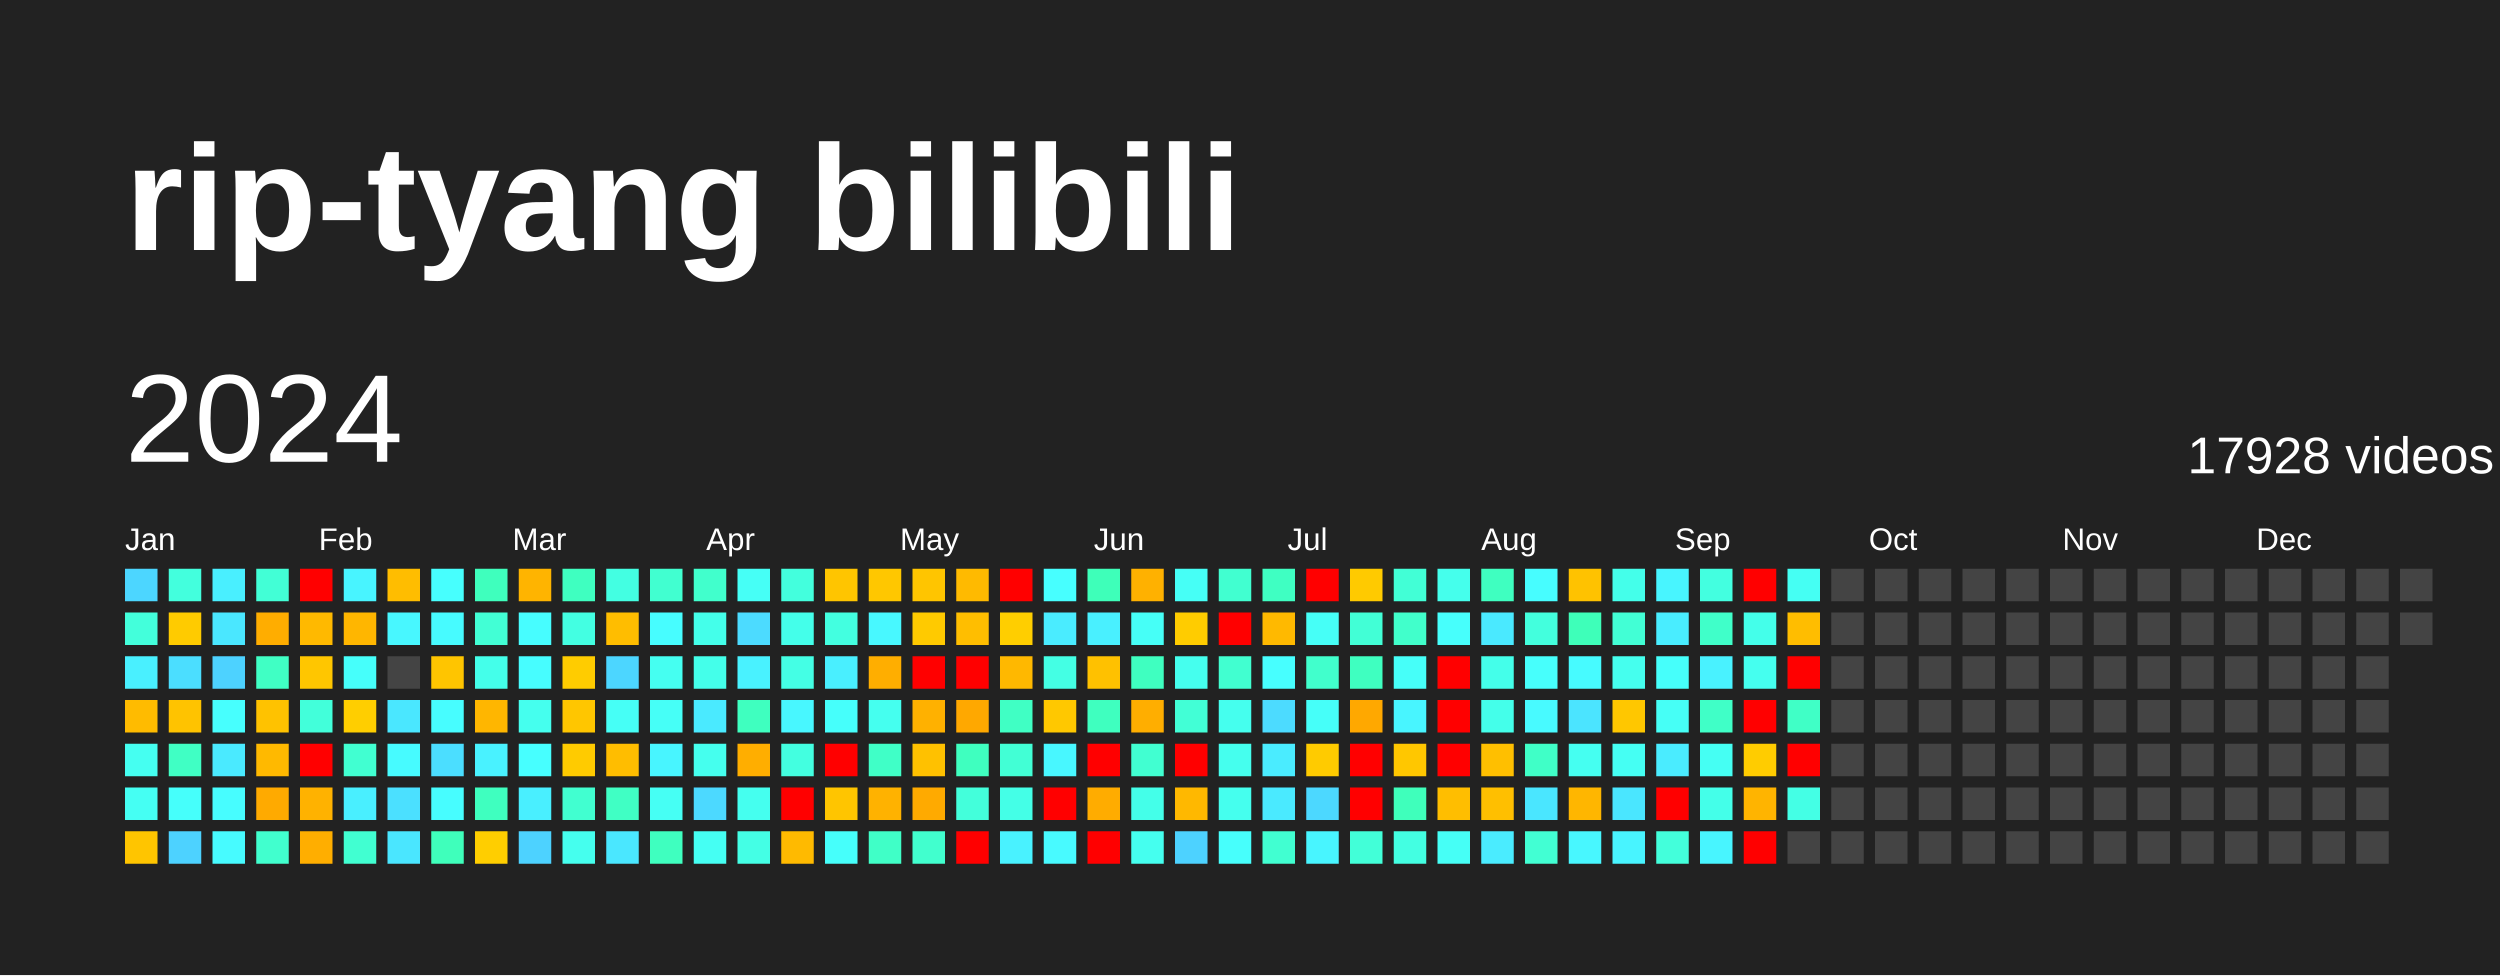
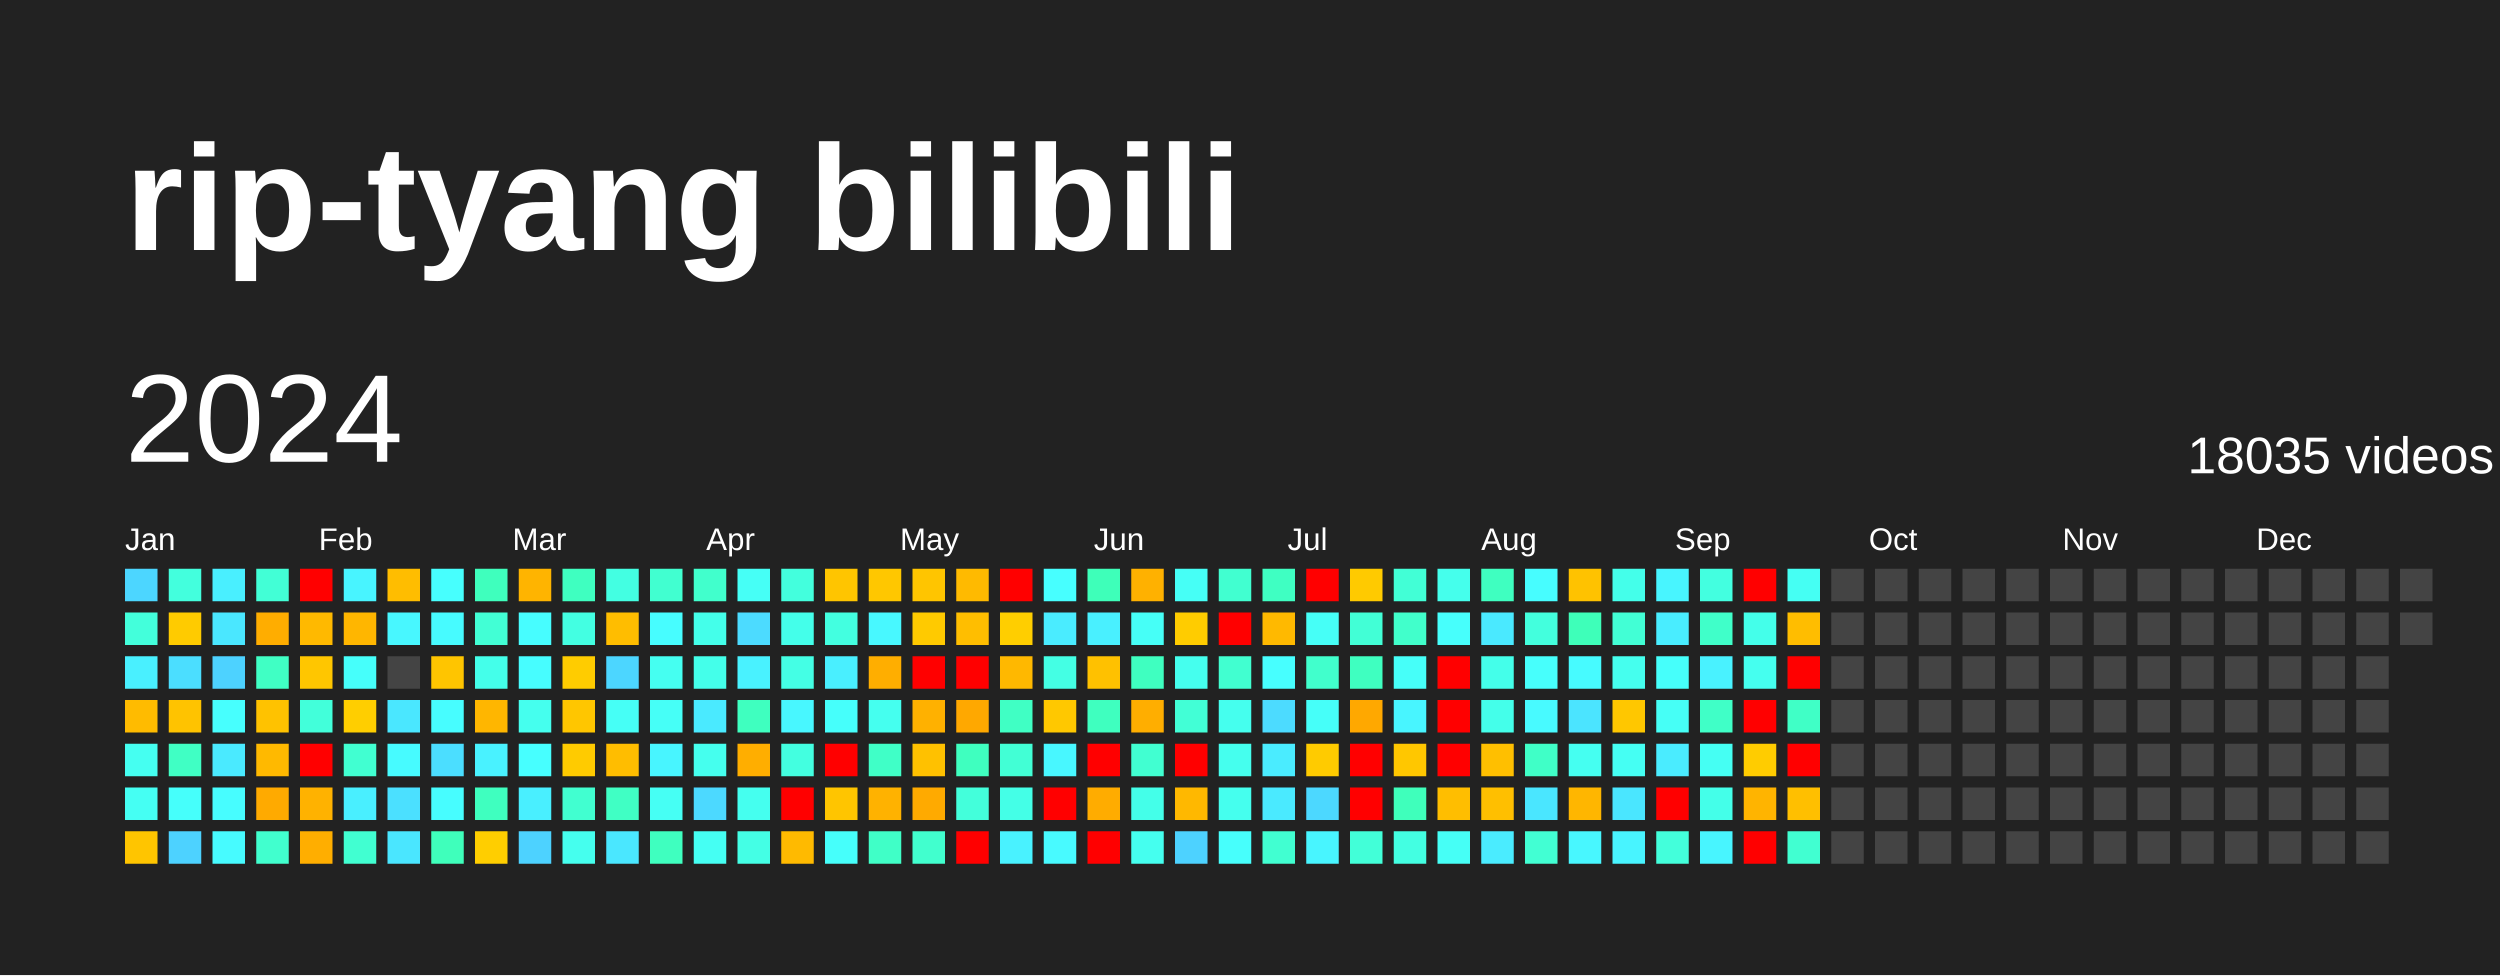
<svg xmlns="http://www.w3.org/2000/svg" baseProfile="full" height="78mm" version="1.1" viewBox="0,0,200,78" width="200mm">
  <defs />
  <rect fill="#222222" height="78" width="200" x="0" y="0" />
  <text fill="#FFFFFF" style="font-size:12px; font-family:Arial; font-weight:bold;" x="10" y="20">rip-tyang bilibili</text>
  <text dominant-baseline="hanging" fill="#FFFFFF" style="font-size:10.0px; font-family:Arial;" x="10" y="30">2024</text>
-   <text dominant-baseline="hanging" fill="#FFFFFF" style="font-size:4.125px; font-family:Arial;" x="175" y="35">17928 videos</text>
+   <text dominant-baseline="hanging" fill="#FFFFFF" style="font-size:4.125px; font-family:Arial;" x="175" y="35">18035 videos</text>
  <text fill="#FFFFFF" style="font-size:2.5px; font-family:Arial" x="10.0" y="44">Jan</text>
  <text fill="#FFFFFF" style="font-size:2.5px; font-family:Arial" x="25.5" y="44">Feb</text>
  <text fill="#FFFFFF" style="font-size:2.5px; font-family:Arial" x="41.0" y="44">Mar</text>
  <text fill="#FFFFFF" style="font-size:2.5px; font-family:Arial" x="56.5" y="44">Apr</text>
  <text fill="#FFFFFF" style="font-size:2.5px; font-family:Arial" x="72.0" y="44">May</text>
  <text fill="#FFFFFF" style="font-size:2.5px; font-family:Arial" x="87.5" y="44">Jun</text>
  <text fill="#FFFFFF" style="font-size:2.5px; font-family:Arial" x="103.0" y="44">Jul</text>
  <text fill="#FFFFFF" style="font-size:2.5px; font-family:Arial" x="118.5" y="44">Aug</text>
  <text fill="#FFFFFF" style="font-size:2.5px; font-family:Arial" x="134.0" y="44">Sep</text>
  <text fill="#FFFFFF" style="font-size:2.5px; font-family:Arial" x="149.5" y="44">Oct</text>
  <text fill="#FFFFFF" style="font-size:2.5px; font-family:Arial" x="165.0" y="44">Nov</text>
  <text fill="#FFFFFF" style="font-size:2.5px; font-family:Arial" x="180.5" y="44">Dec</text>
  <rect fill="#4cd6ff" height="2.6" width="2.6" x="10.0" y="45.5" />
  <rect fill="#43ffdb" height="2.6" width="2.6" x="10.0" y="49.0" />
  <rect fill="#49f0ff" height="2.6" width="2.6" x="10.0" y="52.5" />
  <rect fill="#ffbb00" height="2.6" width="2.6" x="10.0" y="56.0" />
  <rect fill="#45fff1" height="2.6" width="2.6" x="10.0" y="59.5" />
  <rect fill="#45fff3" height="2.6" width="2.6" x="10.0" y="63.0" />
  <rect fill="#ffc500" height="2.6" width="2.6" x="10.0" y="66.5" />
  <rect fill="#43ffdd" height="2.6" width="2.6" x="13.5" y="45.5" />
  <rect fill="#ffcb00" height="2.6" width="2.6" x="13.5" y="49.0" />
  <rect fill="#4bdeff" height="2.6" width="2.6" x="13.5" y="52.5" />
  <rect fill="#ffc300" height="2.6" width="2.6" x="13.5" y="56.0" />
  <rect fill="#40ffc4" height="2.6" width="2.6" x="13.5" y="59.5" />
  <rect fill="#46fffb" height="2.6" width="2.6" x="13.5" y="63.0" />
  <rect fill="#4dd2ff" height="2.6" width="2.6" x="13.5" y="66.5" />
  <rect fill="#49efff" height="2.6" width="2.6" x="17.0" y="45.5" />
  <rect fill="#4ae7ff" height="2.6" width="2.6" x="17.0" y="49.0" />
  <rect fill="#4dd2ff" height="2.6" width="2.6" x="17.0" y="52.5" />
  <rect fill="#47fffe" height="2.6" width="2.6" x="17.0" y="56.0" />
  <rect fill="#4aeaff" height="2.6" width="2.6" x="17.0" y="59.5" />
  <rect fill="#47fdff" height="2.6" width="2.6" x="17.0" y="63.0" />
  <rect fill="#47fbff" height="2.6" width="2.6" x="17.0" y="66.5" />
  <rect fill="#42ffd6" height="2.6" width="2.6" x="20.5" y="45.5" />
  <rect fill="#ffad00" height="2.6" width="2.6" x="20.5" y="49.0" />
  <rect fill="#40ffc4" height="2.6" width="2.6" x="20.5" y="52.5" />
  <rect fill="#ffc200" height="2.6" width="2.6" x="20.5" y="56.0" />
  <rect fill="#ffb900" height="2.6" width="2.6" x="20.5" y="59.5" />
  <rect fill="#ffaa00" height="2.6" width="2.6" x="20.5" y="63.0" />
  <rect fill="#41ffce" height="2.6" width="2.6" x="20.5" y="66.5" />
  <rect fill="red" height="2.6" width="2.6" x="24.0" y="45.5" />
  <rect fill="#ffb900" height="2.6" width="2.6" x="24.0" y="49.0" />
  <rect fill="#ffc600" height="2.6" width="2.6" x="24.0" y="52.5" />
  <rect fill="#42ffda" height="2.6" width="2.6" x="24.0" y="56.0" />
  <rect fill="red" height="2.6" width="2.6" x="24.0" y="59.5" />
  <rect fill="#ffb200" height="2.6" width="2.6" x="24.0" y="63.0" />
  <rect fill="#ffae00" height="2.6" width="2.6" x="24.0" y="66.5" />
  <rect fill="#48f4ff" height="2.6" width="2.6" x="27.5" y="45.5" />
  <rect fill="#ffb600" height="2.6" width="2.6" x="27.5" y="49.0" />
  <rect fill="#46fffb" height="2.6" width="2.6" x="27.5" y="52.5" />
  <rect fill="#ffce00" height="2.6" width="2.6" x="27.5" y="56.0" />
  <rect fill="#41ffd1" height="2.6" width="2.6" x="27.5" y="59.5" />
  <rect fill="#49efff" height="2.6" width="2.6" x="27.5" y="63.0" />
  <rect fill="#41ffd1" height="2.6" width="2.6" x="27.5" y="66.5" />
  <rect fill="#ffbd00" height="2.6" width="2.6" x="31.0" y="45.5" />
  <rect fill="#48f7ff" height="2.6" width="2.6" x="31.0" y="49.0" />
  <rect fill="#444444" height="2.6" width="2.6" x="31.0" y="52.5" />
  <rect fill="#4ae7ff" height="2.6" width="2.6" x="31.0" y="56.0" />
  <rect fill="#47fbff" height="2.6" width="2.6" x="31.0" y="59.5" />
  <rect fill="#4be0ff" height="2.6" width="2.6" x="31.0" y="63.0" />
  <rect fill="#4ae6ff" height="2.6" width="2.6" x="31.0" y="66.5" />
  <rect fill="#47fffe" height="2.6" width="2.6" x="34.5" y="45.5" />
  <rect fill="#47fbff" height="2.6" width="2.6" x="34.5" y="49.0" />
  <rect fill="#ffc500" height="2.6" width="2.6" x="34.5" y="52.5" />
  <rect fill="#47fdff" height="2.6" width="2.6" x="34.5" y="56.0" />
  <rect fill="#4bdeff" height="2.6" width="2.6" x="34.5" y="59.5" />
  <rect fill="#47fdff" height="2.6" width="2.6" x="34.5" y="63.0" />
  <rect fill="#3fffbb" height="2.6" width="2.6" x="34.5" y="66.5" />
  <rect fill="#3fffbd" height="2.6" width="2.6" x="38.0" y="45.5" />
  <rect fill="#42ffd5" height="2.6" width="2.6" x="38.0" y="49.0" />
  <rect fill="#44ffea" height="2.6" width="2.6" x="38.0" y="52.5" />
  <rect fill="#ffb600" height="2.6" width="2.6" x="38.0" y="56.0" />
  <rect fill="#49f2ff" height="2.6" width="2.6" x="38.0" y="59.5" />
  <rect fill="#3fffbf" height="2.6" width="2.6" x="38.0" y="63.0" />
  <rect fill="#ffce00" height="2.6" width="2.6" x="38.0" y="66.5" />
  <rect fill="#ffb400" height="2.6" width="2.6" x="41.5" y="45.5" />
  <rect fill="#47fdff" height="2.6" width="2.6" x="41.5" y="49.0" />
  <rect fill="#47fdff" height="2.6" width="2.6" x="41.5" y="52.5" />
  <rect fill="#45ffee" height="2.6" width="2.6" x="41.5" y="56.0" />
  <rect fill="#47ffff" height="2.6" width="2.6" x="41.5" y="59.5" />
  <rect fill="#49efff" height="2.6" width="2.6" x="41.5" y="63.0" />
  <rect fill="#4dd2ff" height="2.6" width="2.6" x="41.5" y="66.5" />
  <rect fill="#3fffc0" height="2.6" width="2.6" x="45.0" y="45.5" />
  <rect fill="#43ffe2" height="2.6" width="2.6" x="45.0" y="49.0" />
  <rect fill="#ffcc00" height="2.6" width="2.6" x="45.0" y="52.5" />
  <rect fill="#ffc600" height="2.6" width="2.6" x="45.0" y="56.0" />
  <rect fill="#ffcb00" height="2.6" width="2.6" x="45.0" y="59.5" />
  <rect fill="#41ffd0" height="2.6" width="2.6" x="45.0" y="63.0" />
  <rect fill="#45ffee" height="2.6" width="2.6" x="45.0" y="66.5" />
  <rect fill="#43ffe2" height="2.6" width="2.6" x="48.5" y="45.5" />
  <rect fill="#ffbd00" height="2.6" width="2.6" x="48.5" y="49.0" />
  <rect fill="#4cd6ff" height="2.6" width="2.6" x="48.5" y="52.5" />
  <rect fill="#46fff6" height="2.6" width="2.6" x="48.5" y="56.0" />
  <rect fill="#ffbd00" height="2.6" width="2.6" x="48.5" y="59.5" />
  <rect fill="#40ffc4" height="2.6" width="2.6" x="48.5" y="63.0" />
  <rect fill="#4ae7ff" height="2.6" width="2.6" x="48.5" y="66.5" />
  <rect fill="#41ffd0" height="2.6" width="2.6" x="52.0" y="45.5" />
  <rect fill="#47fdff" height="2.6" width="2.6" x="52.0" y="49.0" />
  <rect fill="#45fff1" height="2.6" width="2.6" x="52.0" y="52.5" />
  <rect fill="#46fff7" height="2.6" width="2.6" x="52.0" y="56.0" />
  <rect fill="#48f5ff" height="2.6" width="2.6" x="52.0" y="59.5" />
  <rect fill="#46fff4" height="2.6" width="2.6" x="52.0" y="63.0" />
  <rect fill="#3fffbf" height="2.6" width="2.6" x="52.0" y="66.5" />
  <rect fill="#41ffcc" height="2.6" width="2.6" x="55.5" y="45.5" />
  <rect fill="#44ffea" height="2.6" width="2.6" x="55.5" y="49.0" />
  <rect fill="#44ffea" height="2.6" width="2.6" x="55.5" y="52.5" />
  <rect fill="#4aeaff" height="2.6" width="2.6" x="55.5" y="56.0" />
  <rect fill="#45ffee" height="2.6" width="2.6" x="55.5" y="59.5" />
  <rect fill="#4cd9ff" height="2.6" width="2.6" x="55.5" y="63.0" />
  <rect fill="#45fff3" height="2.6" width="2.6" x="55.5" y="66.5" />
  <rect fill="#46fff6" height="2.6" width="2.6" x="59.0" y="45.5" />
  <rect fill="#4cdbff" height="2.6" width="2.6" x="59.0" y="49.0" />
  <rect fill="#49f2ff" height="2.6" width="2.6" x="59.0" y="52.5" />
  <rect fill="#3fffbf" height="2.6" width="2.6" x="59.0" y="56.0" />
  <rect fill="#ffae00" height="2.6" width="2.6" x="59.0" y="59.5" />
  <rect fill="#45ffef" height="2.6" width="2.6" x="59.0" y="63.0" />
  <rect fill="#44ffe5" height="2.6" width="2.6" x="59.0" y="66.5" />
  <rect fill="#43ffdd" height="2.6" width="2.6" x="62.5" y="45.5" />
  <rect fill="#44ffea" height="2.6" width="2.6" x="62.5" y="49.0" />
  <rect fill="#44ffe5" height="2.6" width="2.6" x="62.5" y="52.5" />
  <rect fill="#48f7ff" height="2.6" width="2.6" x="62.5" y="56.0" />
  <rect fill="#43ffe0" height="2.6" width="2.6" x="62.5" y="59.5" />
  <rect fill="red" height="2.6" width="2.6" x="62.5" y="63.0" />
  <rect fill="#ffba00" height="2.6" width="2.6" x="62.5" y="66.5" />
  <rect fill="#ffc500" height="2.6" width="2.6" x="66.0" y="45.5" />
  <rect fill="#43ffe0" height="2.6" width="2.6" x="66.0" y="49.0" />
  <rect fill="#49efff" height="2.6" width="2.6" x="66.0" y="52.5" />
  <rect fill="#46fffb" height="2.6" width="2.6" x="66.0" y="56.0" />
  <rect fill="red" height="2.6" width="2.6" x="66.0" y="59.5" />
  <rect fill="#ffc500" height="2.6" width="2.6" x="66.0" y="63.0" />
  <rect fill="#46fffb" height="2.6" width="2.6" x="66.0" y="66.5" />
  <rect fill="#ffc700" height="2.6" width="2.6" x="69.5" y="45.5" />
  <rect fill="#48f8ff" height="2.6" width="2.6" x="69.5" y="49.0" />
  <rect fill="#ffae00" height="2.6" width="2.6" x="69.5" y="52.5" />
  <rect fill="#45ffef" height="2.6" width="2.6" x="69.5" y="56.0" />
  <rect fill="#40ffc7" height="2.6" width="2.6" x="69.5" y="59.5" />
  <rect fill="#ffb200" height="2.6" width="2.6" x="69.5" y="63.0" />
  <rect fill="#40ffc7" height="2.6" width="2.6" x="69.5" y="66.5" />
  <rect fill="#ffc500" height="2.6" width="2.6" x="73.0" y="45.5" />
  <rect fill="#ffca00" height="2.6" width="2.6" x="73.0" y="49.0" />
  <rect fill="red" height="2.6" width="2.6" x="73.0" y="52.5" />
  <rect fill="#ffb100" height="2.6" width="2.6" x="73.0" y="56.0" />
  <rect fill="#ffc100" height="2.6" width="2.6" x="73.0" y="59.5" />
  <rect fill="#ffaa00" height="2.6" width="2.6" x="73.0" y="63.0" />
  <rect fill="#41ffce" height="2.6" width="2.6" x="73.0" y="66.5" />
  <rect fill="#ffba00" height="2.6" width="2.6" x="76.5" y="45.5" />
  <rect fill="#ffbe00" height="2.6" width="2.6" x="76.5" y="49.0" />
  <rect fill="red" height="2.6" width="2.6" x="76.5" y="52.5" />
  <rect fill="#ffa800" height="2.6" width="2.6" x="76.5" y="56.0" />
  <rect fill="#3fffbf" height="2.6" width="2.6" x="76.5" y="59.5" />
  <rect fill="#43ffdb" height="2.6" width="2.6" x="76.5" y="63.0" />
  <rect fill="red" height="2.6" width="2.6" x="76.5" y="66.5" />
  <rect fill="red" height="2.6" width="2.6" x="80.0" y="45.5" />
  <rect fill="#ffce00" height="2.6" width="2.6" x="80.0" y="49.0" />
  <rect fill="#ffb800" height="2.6" width="2.6" x="80.0" y="52.5" />
  <rect fill="#40ffc4" height="2.6" width="2.6" x="80.0" y="56.0" />
  <rect fill="#42ffd5" height="2.6" width="2.6" x="80.0" y="59.5" />
  <rect fill="#44ffe7" height="2.6" width="2.6" x="80.0" y="63.0" />
  <rect fill="#49f2ff" height="2.6" width="2.6" x="80.0" y="66.5" />
  <rect fill="#47ffff" height="2.6" width="2.6" x="83.5" y="45.5" />
  <rect fill="#4aecff" height="2.6" width="2.6" x="83.5" y="49.0" />
  <rect fill="#44ffe4" height="2.6" width="2.6" x="83.5" y="52.5" />
  <rect fill="#ffc800" height="2.6" width="2.6" x="83.5" y="56.0" />
  <rect fill="#48f7ff" height="2.6" width="2.6" x="83.5" y="59.5" />
  <rect fill="red" height="2.6" width="2.6" x="83.5" y="63.0" />
  <rect fill="#48faff" height="2.6" width="2.6" x="83.5" y="66.5" />
  <rect fill="#3effb9" height="2.6" width="2.6" x="87.0" y="45.5" />
  <rect fill="#49f0ff" height="2.6" width="2.6" x="87.0" y="49.0" />
  <rect fill="#ffc100" height="2.6" width="2.6" x="87.0" y="52.5" />
  <rect fill="#3fffbf" height="2.6" width="2.6" x="87.0" y="56.0" />
  <rect fill="red" height="2.6" width="2.6" x="87.0" y="59.5" />
  <rect fill="#ffac00" height="2.6" width="2.6" x="87.0" y="63.0" />
  <rect fill="red" height="2.6" width="2.6" x="87.0" y="66.5" />
  <rect fill="#ffb100" height="2.6" width="2.6" x="90.5" y="45.5" />
  <rect fill="#46fff7" height="2.6" width="2.6" x="90.5" y="49.0" />
  <rect fill="#3fffc0" height="2.6" width="2.6" x="90.5" y="52.5" />
  <rect fill="#ffae00" height="2.6" width="2.6" x="90.5" y="56.0" />
  <rect fill="#41ffd1" height="2.6" width="2.6" x="90.5" y="59.5" />
  <rect fill="#44ffe9" height="2.6" width="2.6" x="90.5" y="63.0" />
  <rect fill="#45ffef" height="2.6" width="2.6" x="90.5" y="66.5" />
  <rect fill="#46fff6" height="2.6" width="2.6" x="94.0" y="45.5" />
  <rect fill="#ffcc00" height="2.6" width="2.6" x="94.0" y="49.0" />
  <rect fill="#45ffee" height="2.6" width="2.6" x="94.0" y="52.5" />
  <rect fill="#42ffd6" height="2.6" width="2.6" x="94.0" y="56.0" />
  <rect fill="red" height="2.6" width="2.6" x="94.0" y="59.5" />
  <rect fill="#ffb800" height="2.6" width="2.6" x="94.0" y="63.0" />
  <rect fill="#4dd2ff" height="2.6" width="2.6" x="94.0" y="66.5" />
  <rect fill="#41ffd0" height="2.6" width="2.6" x="97.5" y="45.5" />
  <rect fill="red" height="2.6" width="2.6" x="97.5" y="49.0" />
  <rect fill="#41ffd0" height="2.6" width="2.6" x="97.5" y="52.5" />
  <rect fill="#45ffee" height="2.6" width="2.6" x="97.5" y="56.0" />
  <rect fill="#45ffee" height="2.6" width="2.6" x="97.5" y="59.5" />
  <rect fill="#45ffee" height="2.6" width="2.6" x="97.5" y="63.0" />
  <rect fill="#47fffc" height="2.6" width="2.6" x="97.5" y="66.5" />
  <rect fill="#3fffc2" height="2.6" width="2.6" x="101.0" y="45.5" />
  <rect fill="#ffb900" height="2.6" width="2.6" x="101.0" y="49.0" />
  <rect fill="#47ffff" height="2.6" width="2.6" x="101.0" y="52.5" />
  <rect fill="#4cdbff" height="2.6" width="2.6" x="101.0" y="56.0" />
  <rect fill="#4aecff" height="2.6" width="2.6" x="101.0" y="59.5" />
  <rect fill="#4aeaff" height="2.6" width="2.6" x="101.0" y="63.0" />
  <rect fill="#41ffd1" height="2.6" width="2.6" x="101.0" y="66.5" />
  <rect fill="red" height="2.6" width="2.6" x="104.5" y="45.5" />
  <rect fill="#46fff7" height="2.6" width="2.6" x="104.5" y="49.0" />
  <rect fill="#41ffcc" height="2.6" width="2.6" x="104.5" y="52.5" />
  <rect fill="#46fff9" height="2.6" width="2.6" x="104.5" y="56.0" />
  <rect fill="#ffcb00" height="2.6" width="2.6" x="104.5" y="59.5" />
  <rect fill="#4cd8ff" height="2.6" width="2.6" x="104.5" y="63.0" />
  <rect fill="#48f5ff" height="2.6" width="2.6" x="104.5" y="66.5" />
  <rect fill="#ffca00" height="2.6" width="2.6" x="108.0" y="45.5" />
  <rect fill="#42ffd6" height="2.6" width="2.6" x="108.0" y="49.0" />
  <rect fill="#3fffc0" height="2.6" width="2.6" x="108.0" y="52.5" />
  <rect fill="#ffa800" height="2.6" width="2.6" x="108.0" y="56.0" />
  <rect fill="red" height="2.6" width="2.6" x="108.0" y="59.5" />
  <rect fill="red" height="2.6" width="2.6" x="108.0" y="63.0" />
  <rect fill="#42ffd8" height="2.6" width="2.6" x="108.0" y="66.5" />
  <rect fill="#42ffd6" height="2.6" width="2.6" x="111.5" y="45.5" />
  <rect fill="#41ffcb" height="2.6" width="2.6" x="111.5" y="49.0" />
  <rect fill="#46fff9" height="2.6" width="2.6" x="111.5" y="52.5" />
  <rect fill="#48f5ff" height="2.6" width="2.6" x="111.5" y="56.0" />
  <rect fill="#ffc700" height="2.6" width="2.6" x="111.5" y="59.5" />
  <rect fill="#3fffbb" height="2.6" width="2.6" x="111.5" y="63.0" />
  <rect fill="#43ffe2" height="2.6" width="2.6" x="111.5" y="66.5" />
  <rect fill="#45ffec" height="2.6" width="2.6" x="115.0" y="45.5" />
  <rect fill="#47fffc" height="2.6" width="2.6" x="115.0" y="49.0" />
  <rect fill="red" height="2.6" width="2.6" x="115.0" y="52.5" />
  <rect fill="red" height="2.6" width="2.6" x="115.0" y="56.0" />
  <rect fill="red" height="2.6" width="2.6" x="115.0" y="59.5" />
  <rect fill="#ffbe00" height="2.6" width="2.6" x="115.0" y="63.0" />
  <rect fill="#46fff6" height="2.6" width="2.6" x="115.0" y="66.5" />
  <rect fill="#3fffc0" height="2.6" width="2.6" x="118.5" y="45.5" />
  <rect fill="#4ae9ff" height="2.6" width="2.6" x="118.5" y="49.0" />
  <rect fill="#44ffea" height="2.6" width="2.6" x="118.5" y="52.5" />
  <rect fill="#44ffea" height="2.6" width="2.6" x="118.5" y="56.0" />
  <rect fill="#ffbf00" height="2.6" width="2.6" x="118.5" y="59.5" />
  <rect fill="#ffbf00" height="2.6" width="2.6" x="118.5" y="63.0" />
  <rect fill="#4aecff" height="2.6" width="2.6" x="118.5" y="66.5" />
  <rect fill="#47fdff" height="2.6" width="2.6" x="122.0" y="45.5" />
  <rect fill="#43ffdd" height="2.6" width="2.6" x="122.0" y="49.0" />
  <rect fill="#47fffc" height="2.6" width="2.6" x="122.0" y="52.5" />
  <rect fill="#48faff" height="2.6" width="2.6" x="122.0" y="56.0" />
  <rect fill="#40ffc7" height="2.6" width="2.6" x="122.0" y="59.5" />
  <rect fill="#4ae6ff" height="2.6" width="2.6" x="122.0" y="63.0" />
  <rect fill="#42ffd3" height="2.6" width="2.6" x="122.0" y="66.5" />
  <rect fill="#ffc200" height="2.6" width="2.6" x="125.5" y="45.5" />
  <rect fill="#3effb9" height="2.6" width="2.6" x="125.5" y="49.0" />
  <rect fill="#47fbff" height="2.6" width="2.6" x="125.5" y="52.5" />
  <rect fill="#4be4ff" height="2.6" width="2.6" x="125.5" y="56.0" />
  <rect fill="#45fff1" height="2.6" width="2.6" x="125.5" y="59.5" />
  <rect fill="#ffb600" height="2.6" width="2.6" x="125.5" y="63.0" />
  <rect fill="#48f7ff" height="2.6" width="2.6" x="125.5" y="66.5" />
  <rect fill="#44ffea" height="2.6" width="2.6" x="129.0" y="45.5" />
  <rect fill="#42ffd5" height="2.6" width="2.6" x="129.0" y="49.0" />
  <rect fill="#45ffee" height="2.6" width="2.6" x="129.0" y="52.5" />
  <rect fill="#ffc700" height="2.6" width="2.6" x="129.0" y="56.0" />
  <rect fill="#45fff3" height="2.6" width="2.6" x="129.0" y="59.5" />
  <rect fill="#4ae6ff" height="2.6" width="2.6" x="129.0" y="63.0" />
  <rect fill="#48f4ff" height="2.6" width="2.6" x="129.0" y="66.5" />
  <rect fill="#48f5ff" height="2.6" width="2.6" x="132.5" y="45.5" />
  <rect fill="#49edff" height="2.6" width="2.6" x="132.5" y="49.0" />
  <rect fill="#46fffb" height="2.6" width="2.6" x="132.5" y="52.5" />
  <rect fill="#46fff6" height="2.6" width="2.6" x="132.5" y="56.0" />
  <rect fill="#4aecff" height="2.6" width="2.6" x="132.5" y="59.5" />
  <rect fill="red" height="2.6" width="2.6" x="132.5" y="63.0" />
  <rect fill="#43ffdb" height="2.6" width="2.6" x="132.5" y="66.5" />
  <rect fill="#43ffe0" height="2.6" width="2.6" x="136.0" y="45.5" />
  <rect fill="#40ffc9" height="2.6" width="2.6" x="136.0" y="49.0" />
  <rect fill="#49f2ff" height="2.6" width="2.6" x="136.0" y="52.5" />
  <rect fill="#40ffc7" height="2.6" width="2.6" x="136.0" y="56.0" />
  <rect fill="#45fff3" height="2.6" width="2.6" x="136.0" y="59.5" />
  <rect fill="#44ffe9" height="2.6" width="2.6" x="136.0" y="63.0" />
  <rect fill="#48f5ff" height="2.6" width="2.6" x="136.0" y="66.5" />
  <rect fill="red" height="2.6" width="2.6" x="139.5" y="45.5" />
  <rect fill="#44ffea" height="2.6" width="2.6" x="139.5" y="49.0" />
  <rect fill="#45ffef" height="2.6" width="2.6" x="139.5" y="52.5" />
  <rect fill="red" height="2.6" width="2.6" x="139.5" y="56.0" />
  <rect fill="#ffcc00" height="2.6" width="2.6" x="139.5" y="59.5" />
  <rect fill="#ffb400" height="2.6" width="2.6" x="139.5" y="63.0" />
  <rect fill="red" height="2.6" width="2.6" x="139.5" y="66.5" />
  <rect fill="#45fff3" height="2.6" width="2.6" x="143.0" y="45.5" />
  <rect fill="#ffbd00" height="2.6" width="2.6" x="143.0" y="49.0" />
  <rect fill="red" height="2.6" width="2.6" x="143.0" y="52.5" />
  <rect fill="#40ffc6" height="2.6" width="2.6" x="143.0" y="56.0" />
  <rect fill="red" height="2.6" width="2.6" x="143.0" y="59.5" />
-   <rect fill="#44ffe5" height="2.6" width="2.6" x="143.0" y="63.0" />
-   <rect fill="#444444" height="2.6" width="2.6" x="143.0" y="66.5" />
+   <rect fill="#ffbf00" height="2.6" width="2.6" x="143.0" y="63.0" />
+   <rect fill="#41ffd1" height="2.6" width="2.6" x="143.0" y="66.5" />
  <rect fill="#444444" height="2.6" width="2.6" x="146.5" y="45.5" />
  <rect fill="#444444" height="2.6" width="2.6" x="146.5" y="49.0" />
  <rect fill="#444444" height="2.6" width="2.6" x="146.5" y="52.5" />
  <rect fill="#444444" height="2.6" width="2.6" x="146.5" y="56.0" />
  <rect fill="#444444" height="2.6" width="2.6" x="146.5" y="59.5" />
  <rect fill="#444444" height="2.6" width="2.6" x="146.5" y="63.0" />
  <rect fill="#444444" height="2.6" width="2.6" x="146.5" y="66.5" />
  <rect fill="#444444" height="2.6" width="2.6" x="150.0" y="45.5" />
  <rect fill="#444444" height="2.6" width="2.6" x="150.0" y="49.0" />
  <rect fill="#444444" height="2.6" width="2.6" x="150.0" y="52.5" />
  <rect fill="#444444" height="2.6" width="2.6" x="150.0" y="56.0" />
  <rect fill="#444444" height="2.6" width="2.6" x="150.0" y="59.5" />
  <rect fill="#444444" height="2.6" width="2.6" x="150.0" y="63.0" />
  <rect fill="#444444" height="2.6" width="2.6" x="150.0" y="66.5" />
  <rect fill="#444444" height="2.6" width="2.6" x="153.5" y="45.5" />
  <rect fill="#444444" height="2.6" width="2.6" x="153.5" y="49.0" />
  <rect fill="#444444" height="2.6" width="2.6" x="153.5" y="52.5" />
  <rect fill="#444444" height="2.6" width="2.6" x="153.5" y="56.0" />
  <rect fill="#444444" height="2.6" width="2.6" x="153.5" y="59.5" />
  <rect fill="#444444" height="2.6" width="2.6" x="153.5" y="63.0" />
  <rect fill="#444444" height="2.6" width="2.6" x="153.5" y="66.5" />
  <rect fill="#444444" height="2.6" width="2.6" x="157.0" y="45.5" />
  <rect fill="#444444" height="2.6" width="2.6" x="157.0" y="49.0" />
  <rect fill="#444444" height="2.6" width="2.6" x="157.0" y="52.5" />
  <rect fill="#444444" height="2.6" width="2.6" x="157.0" y="56.0" />
  <rect fill="#444444" height="2.6" width="2.6" x="157.0" y="59.5" />
  <rect fill="#444444" height="2.6" width="2.6" x="157.0" y="63.0" />
  <rect fill="#444444" height="2.6" width="2.6" x="157.0" y="66.5" />
  <rect fill="#444444" height="2.6" width="2.6" x="160.5" y="45.5" />
  <rect fill="#444444" height="2.6" width="2.6" x="160.5" y="49.0" />
  <rect fill="#444444" height="2.6" width="2.6" x="160.5" y="52.5" />
  <rect fill="#444444" height="2.6" width="2.6" x="160.5" y="56.0" />
  <rect fill="#444444" height="2.6" width="2.6" x="160.5" y="59.5" />
  <rect fill="#444444" height="2.6" width="2.6" x="160.5" y="63.0" />
  <rect fill="#444444" height="2.6" width="2.6" x="160.5" y="66.5" />
  <rect fill="#444444" height="2.6" width="2.6" x="164.0" y="45.5" />
  <rect fill="#444444" height="2.6" width="2.6" x="164.0" y="49.0" />
  <rect fill="#444444" height="2.6" width="2.6" x="164.0" y="52.5" />
  <rect fill="#444444" height="2.6" width="2.6" x="164.0" y="56.0" />
  <rect fill="#444444" height="2.6" width="2.6" x="164.0" y="59.5" />
  <rect fill="#444444" height="2.6" width="2.6" x="164.0" y="63.0" />
  <rect fill="#444444" height="2.6" width="2.6" x="164.0" y="66.5" />
  <rect fill="#444444" height="2.6" width="2.6" x="167.5" y="45.5" />
  <rect fill="#444444" height="2.6" width="2.6" x="167.5" y="49.0" />
  <rect fill="#444444" height="2.6" width="2.6" x="167.5" y="52.5" />
  <rect fill="#444444" height="2.6" width="2.6" x="167.5" y="56.0" />
  <rect fill="#444444" height="2.6" width="2.6" x="167.5" y="59.5" />
  <rect fill="#444444" height="2.6" width="2.6" x="167.5" y="63.0" />
  <rect fill="#444444" height="2.6" width="2.6" x="167.5" y="66.5" />
  <rect fill="#444444" height="2.6" width="2.6" x="171.0" y="45.5" />
  <rect fill="#444444" height="2.6" width="2.6" x="171.0" y="49.0" />
  <rect fill="#444444" height="2.6" width="2.6" x="171.0" y="52.5" />
  <rect fill="#444444" height="2.6" width="2.6" x="171.0" y="56.0" />
  <rect fill="#444444" height="2.6" width="2.6" x="171.0" y="59.5" />
  <rect fill="#444444" height="2.6" width="2.6" x="171.0" y="63.0" />
  <rect fill="#444444" height="2.6" width="2.6" x="171.0" y="66.5" />
  <rect fill="#444444" height="2.6" width="2.6" x="174.5" y="45.5" />
  <rect fill="#444444" height="2.6" width="2.6" x="174.5" y="49.0" />
  <rect fill="#444444" height="2.6" width="2.6" x="174.5" y="52.5" />
  <rect fill="#444444" height="2.6" width="2.6" x="174.5" y="56.0" />
  <rect fill="#444444" height="2.6" width="2.6" x="174.5" y="59.5" />
  <rect fill="#444444" height="2.6" width="2.6" x="174.5" y="63.0" />
  <rect fill="#444444" height="2.6" width="2.6" x="174.5" y="66.5" />
  <rect fill="#444444" height="2.6" width="2.6" x="178.0" y="45.5" />
  <rect fill="#444444" height="2.6" width="2.6" x="178.0" y="49.0" />
  <rect fill="#444444" height="2.6" width="2.6" x="178.0" y="52.5" />
  <rect fill="#444444" height="2.6" width="2.6" x="178.0" y="56.0" />
  <rect fill="#444444" height="2.6" width="2.6" x="178.0" y="59.5" />
  <rect fill="#444444" height="2.6" width="2.6" x="178.0" y="63.0" />
  <rect fill="#444444" height="2.6" width="2.6" x="178.0" y="66.5" />
  <rect fill="#444444" height="2.6" width="2.6" x="181.5" y="45.5" />
  <rect fill="#444444" height="2.6" width="2.6" x="181.5" y="49.0" />
  <rect fill="#444444" height="2.6" width="2.6" x="181.5" y="52.5" />
  <rect fill="#444444" height="2.6" width="2.6" x="181.5" y="56.0" />
  <rect fill="#444444" height="2.6" width="2.6" x="181.5" y="59.5" />
  <rect fill="#444444" height="2.6" width="2.6" x="181.5" y="63.0" />
  <rect fill="#444444" height="2.6" width="2.6" x="181.5" y="66.5" />
  <rect fill="#444444" height="2.6" width="2.6" x="185.0" y="45.5" />
  <rect fill="#444444" height="2.6" width="2.6" x="185.0" y="49.0" />
  <rect fill="#444444" height="2.6" width="2.6" x="185.0" y="52.5" />
  <rect fill="#444444" height="2.6" width="2.6" x="185.0" y="56.0" />
  <rect fill="#444444" height="2.6" width="2.6" x="185.0" y="59.5" />
  <rect fill="#444444" height="2.6" width="2.6" x="185.0" y="63.0" />
  <rect fill="#444444" height="2.6" width="2.6" x="185.0" y="66.5" />
  <rect fill="#444444" height="2.6" width="2.6" x="188.5" y="45.5" />
  <rect fill="#444444" height="2.6" width="2.6" x="188.5" y="49.0" />
  <rect fill="#444444" height="2.6" width="2.6" x="188.5" y="52.5" />
  <rect fill="#444444" height="2.6" width="2.6" x="188.5" y="56.0" />
  <rect fill="#444444" height="2.6" width="2.6" x="188.5" y="59.5" />
  <rect fill="#444444" height="2.6" width="2.6" x="188.5" y="63.0" />
  <rect fill="#444444" height="2.6" width="2.6" x="188.5" y="66.5" />
  <rect fill="#444444" height="2.6" width="2.6" x="192.0" y="45.5" />
  <rect fill="#444444" height="2.6" width="2.6" x="192.0" y="49.0" />
</svg>
